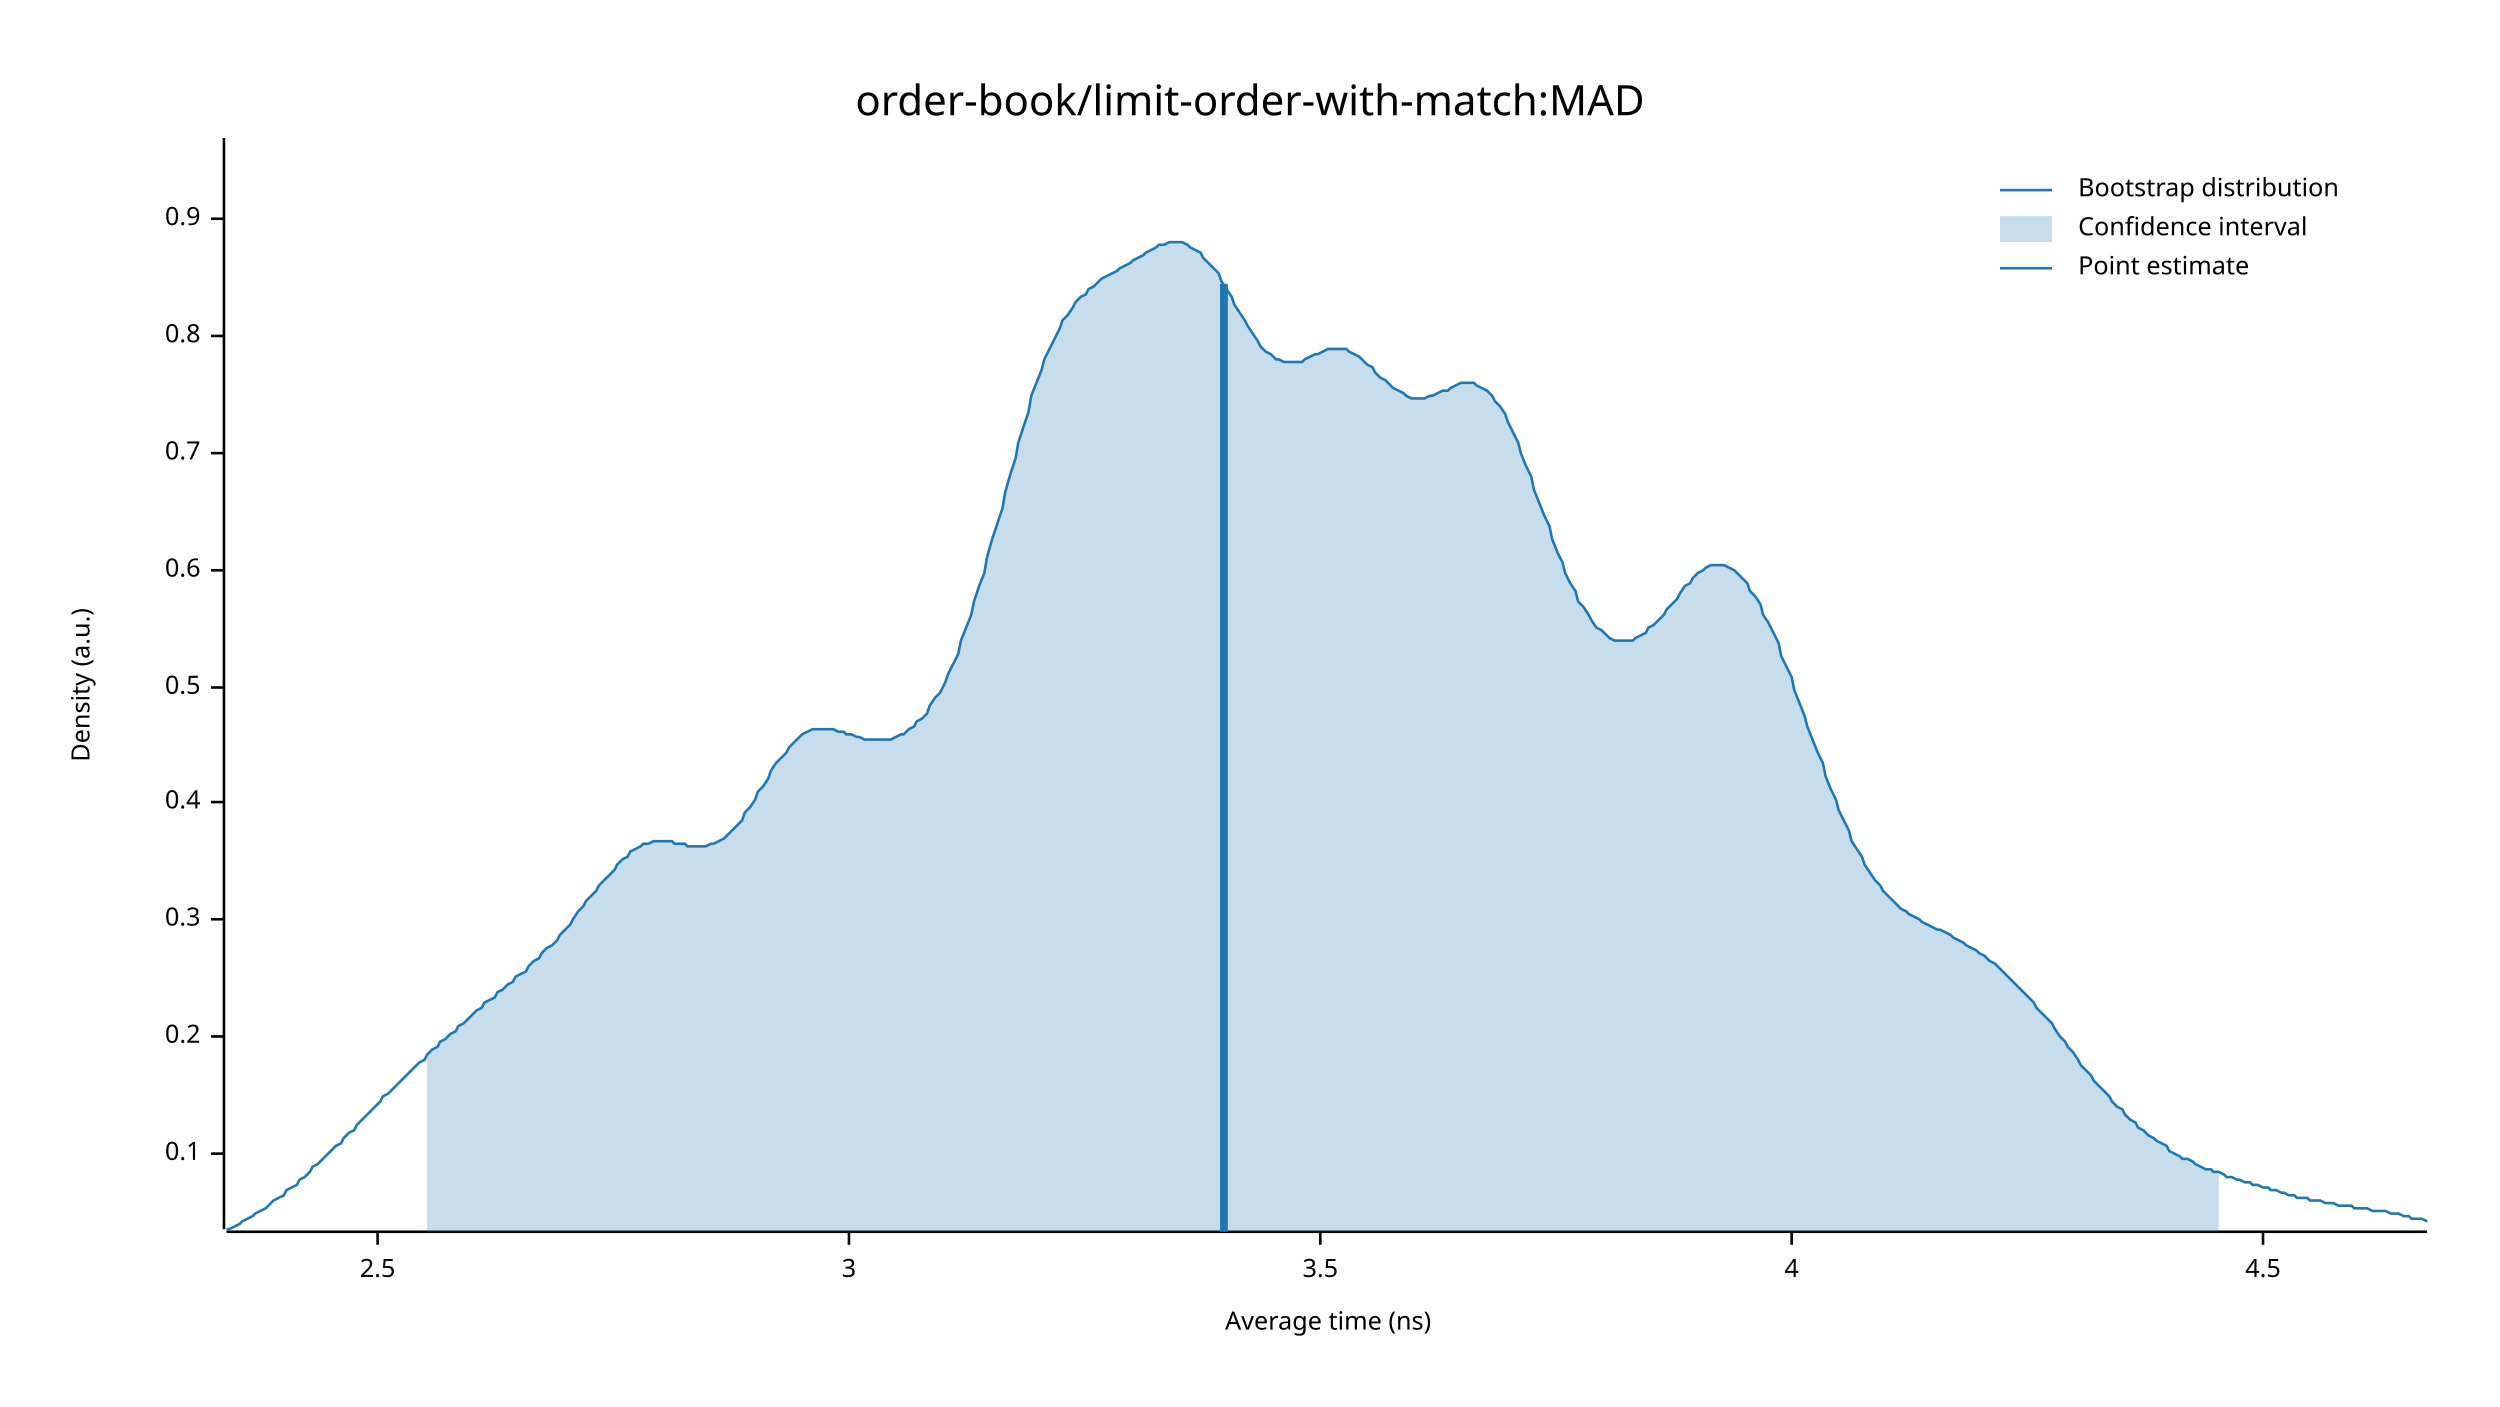
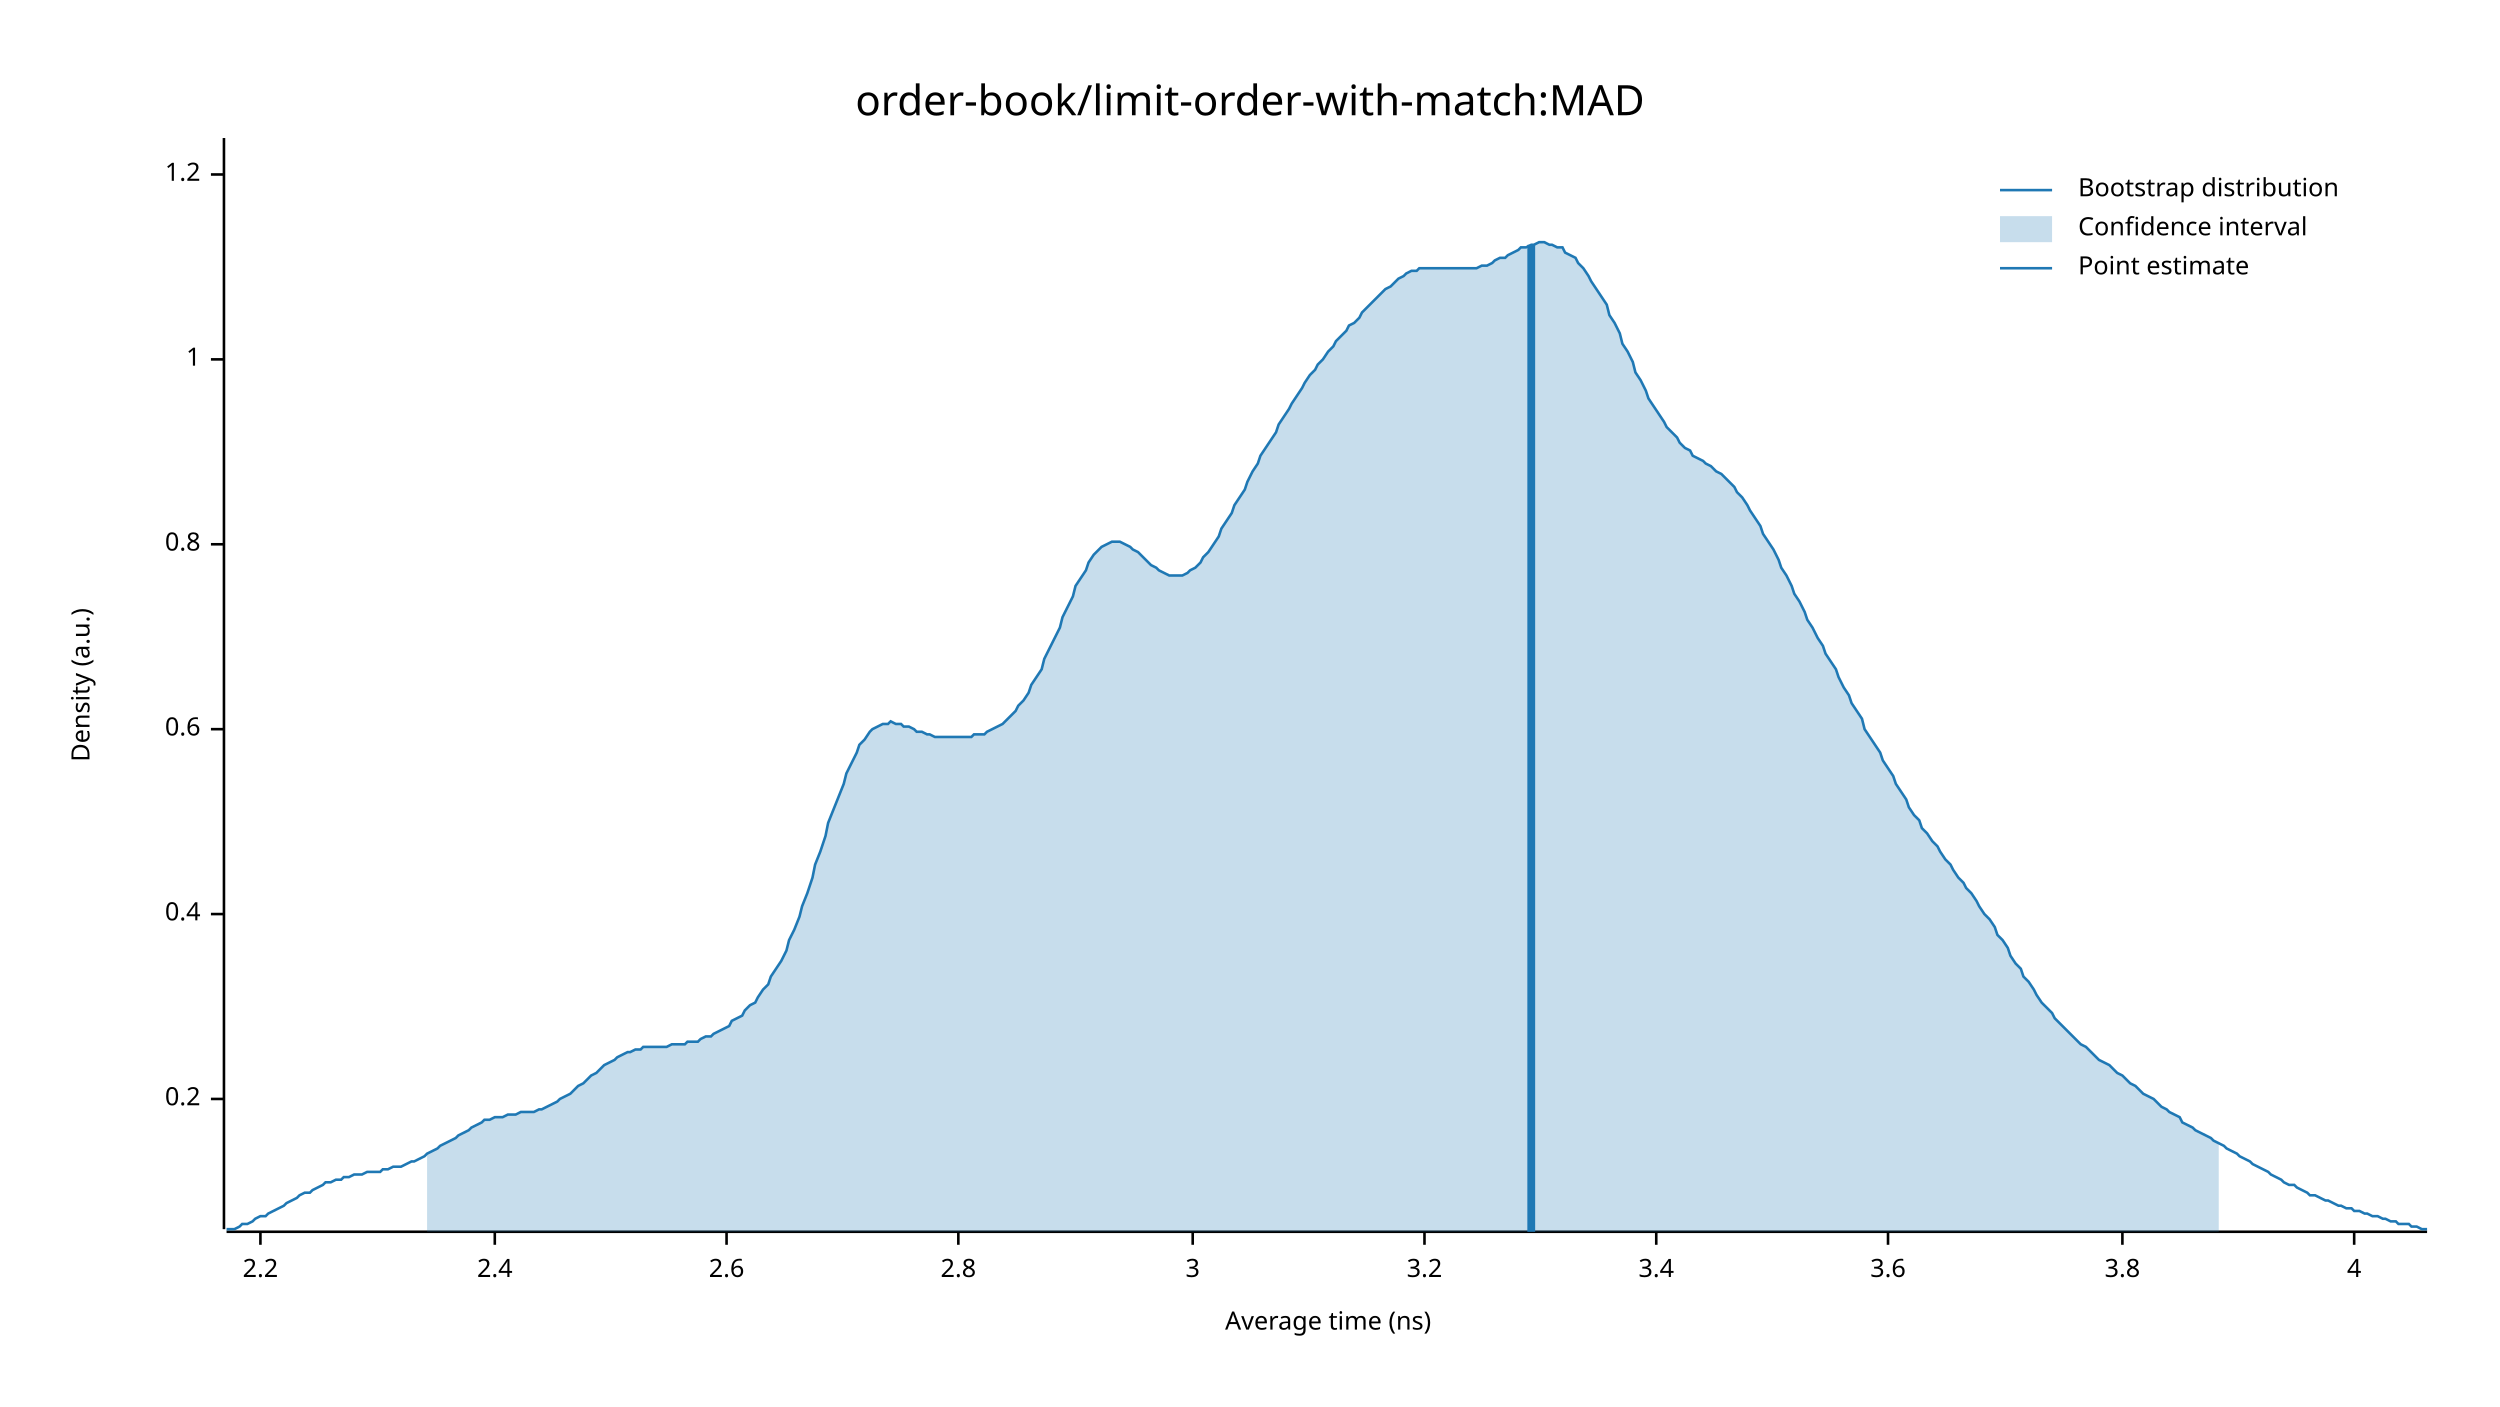
<svg xmlns="http://www.w3.org/2000/svg" width="960" height="540" viewBox="0 0 960 540">
  <text x="480" y="32" dy="0.76em" text-anchor="middle" font-family="sans-serif" font-size="16.129" opacity="1" fill="#000000">
order-book/limit-order-with-match:MAD
</text>
  <text x="27" y="263" dy="0.76em" text-anchor="middle" font-family="sans-serif" font-size="9.677" opacity="1" fill="#000000" transform="rotate(270, 27, 263)">
Density (a.u.)
</text>
  <text x="510" y="513" dy="-0.5ex" text-anchor="middle" font-family="sans-serif" font-size="9.677" opacity="1" fill="#000000">
Average time (ns)
</text>
  <polyline fill="none" opacity="1" stroke="#000000" stroke-width="1" points="86,53 86,472 " />
-   <text x="77" y="443" dy="0.5ex" text-anchor="end" font-family="sans-serif" font-size="9.677" opacity="1" fill="#000000">
- 0.1
- </text>
-   <polyline fill="none" opacity="1" stroke="#000000" stroke-width="1" points="81,443 86,443 " />
-   <text x="77" y="398" dy="0.5ex" text-anchor="end" font-family="sans-serif" font-size="9.677" opacity="1" fill="#000000">
+   <text x="77" y="422" dy="0.5ex" text-anchor="end" font-family="sans-serif" font-size="9.677" opacity="1" fill="#000000">
0.2
</text>
-   <polyline fill="none" opacity="1" stroke="#000000" stroke-width="1" points="81,398 86,398 " />
-   <text x="77" y="353" dy="0.5ex" text-anchor="end" font-family="sans-serif" font-size="9.677" opacity="1" fill="#000000">
- 0.3
- </text>
-   <polyline fill="none" opacity="1" stroke="#000000" stroke-width="1" points="81,353 86,353 " />
-   <text x="77" y="308" dy="0.5ex" text-anchor="end" font-family="sans-serif" font-size="9.677" opacity="1" fill="#000000">
+   <polyline fill="none" opacity="1" stroke="#000000" stroke-width="1" points="81,422 86,422 " />
+   <text x="77" y="351" dy="0.5ex" text-anchor="end" font-family="sans-serif" font-size="9.677" opacity="1" fill="#000000">
0.4
</text>
-   <polyline fill="none" opacity="1" stroke="#000000" stroke-width="1" points="81,308 86,308 " />
-   <text x="77" y="264" dy="0.5ex" text-anchor="end" font-family="sans-serif" font-size="9.677" opacity="1" fill="#000000">
- 0.5
- </text>
-   <polyline fill="none" opacity="1" stroke="#000000" stroke-width="1" points="81,264 86,264 " />
-   <text x="77" y="219" dy="0.5ex" text-anchor="end" font-family="sans-serif" font-size="9.677" opacity="1" fill="#000000">
+   <polyline fill="none" opacity="1" stroke="#000000" stroke-width="1" points="81,351 86,351 " />
+   <text x="77" y="280" dy="0.5ex" text-anchor="end" font-family="sans-serif" font-size="9.677" opacity="1" fill="#000000">
0.6
</text>
-   <polyline fill="none" opacity="1" stroke="#000000" stroke-width="1" points="81,219 86,219 " />
-   <text x="77" y="174" dy="0.5ex" text-anchor="end" font-family="sans-serif" font-size="9.677" opacity="1" fill="#000000">
- 0.7
- </text>
-   <polyline fill="none" opacity="1" stroke="#000000" stroke-width="1" points="81,174 86,174 " />
-   <text x="77" y="129" dy="0.5ex" text-anchor="end" font-family="sans-serif" font-size="9.677" opacity="1" fill="#000000">
+   <polyline fill="none" opacity="1" stroke="#000000" stroke-width="1" points="81,280 86,280 " />
+   <text x="77" y="209" dy="0.5ex" text-anchor="end" font-family="sans-serif" font-size="9.677" opacity="1" fill="#000000">
0.8
</text>
-   <polyline fill="none" opacity="1" stroke="#000000" stroke-width="1" points="81,129 86,129 " />
-   <text x="77" y="84" dy="0.5ex" text-anchor="end" font-family="sans-serif" font-size="9.677" opacity="1" fill="#000000">
- 0.9
+   <polyline fill="none" opacity="1" stroke="#000000" stroke-width="1" points="81,209 86,209 " />
+   <text x="77" y="138" dy="0.5ex" text-anchor="end" font-family="sans-serif" font-size="9.677" opacity="1" fill="#000000">
+ 1
</text>
-   <polyline fill="none" opacity="1" stroke="#000000" stroke-width="1" points="81,84 86,84 " />
+   <polyline fill="none" opacity="1" stroke="#000000" stroke-width="1" points="81,138 86,138 " />
+   <text x="77" y="67" dy="0.5ex" text-anchor="end" font-family="sans-serif" font-size="9.677" opacity="1" fill="#000000">
+ 1.2
+ </text>
+   <polyline fill="none" opacity="1" stroke="#000000" stroke-width="1" points="81,67 86,67 " />
  <polyline fill="none" opacity="1" stroke="#000000" stroke-width="1" points="87,473 932,473 " />
-   <text x="145" y="483" dy="0.76em" text-anchor="middle" font-family="sans-serif" font-size="9.677" opacity="1" fill="#000000">
- 2.5
+   <text x="100" y="483" dy="0.76em" text-anchor="middle" font-family="sans-serif" font-size="9.677" opacity="1" fill="#000000">
+ 2.2
</text>
-   <polyline fill="none" opacity="1" stroke="#000000" stroke-width="1" points="145,473 145,478 " />
-   <text x="326" y="483" dy="0.76em" text-anchor="middle" font-family="sans-serif" font-size="9.677" opacity="1" fill="#000000">
+   <polyline fill="none" opacity="1" stroke="#000000" stroke-width="1" points="100,473 100,478 " />
+   <text x="190" y="483" dy="0.76em" text-anchor="middle" font-family="sans-serif" font-size="9.677" opacity="1" fill="#000000">
+ 2.4
+ </text>
+   <polyline fill="none" opacity="1" stroke="#000000" stroke-width="1" points="190,473 190,478 " />
+   <text x="279" y="483" dy="0.76em" text-anchor="middle" font-family="sans-serif" font-size="9.677" opacity="1" fill="#000000">
+ 2.6
+ </text>
+   <polyline fill="none" opacity="1" stroke="#000000" stroke-width="1" points="279,473 279,478 " />
+   <text x="368" y="483" dy="0.76em" text-anchor="middle" font-family="sans-serif" font-size="9.677" opacity="1" fill="#000000">
+ 2.8
+ </text>
+   <polyline fill="none" opacity="1" stroke="#000000" stroke-width="1" points="368,473 368,478 " />
+   <text x="458" y="483" dy="0.76em" text-anchor="middle" font-family="sans-serif" font-size="9.677" opacity="1" fill="#000000">
3
</text>
-   <polyline fill="none" opacity="1" stroke="#000000" stroke-width="1" points="326,473 326,478 " />
-   <text x="507" y="483" dy="0.76em" text-anchor="middle" font-family="sans-serif" font-size="9.677" opacity="1" fill="#000000">
- 3.5
+   <polyline fill="none" opacity="1" stroke="#000000" stroke-width="1" points="458,473 458,478 " />
+   <text x="547" y="483" dy="0.76em" text-anchor="middle" font-family="sans-serif" font-size="9.677" opacity="1" fill="#000000">
+ 3.2
</text>
-   <polyline fill="none" opacity="1" stroke="#000000" stroke-width="1" points="507,473 507,478 " />
-   <text x="688" y="483" dy="0.76em" text-anchor="middle" font-family="sans-serif" font-size="9.677" opacity="1" fill="#000000">
+   <polyline fill="none" opacity="1" stroke="#000000" stroke-width="1" points="547,473 547,478 " />
+   <text x="636" y="483" dy="0.76em" text-anchor="middle" font-family="sans-serif" font-size="9.677" opacity="1" fill="#000000">
+ 3.4
+ </text>
+   <polyline fill="none" opacity="1" stroke="#000000" stroke-width="1" points="636,473 636,478 " />
+   <text x="725" y="483" dy="0.76em" text-anchor="middle" font-family="sans-serif" font-size="9.677" opacity="1" fill="#000000">
+ 3.6
+ </text>
+   <polyline fill="none" opacity="1" stroke="#000000" stroke-width="1" points="725,473 725,478 " />
+   <text x="815" y="483" dy="0.76em" text-anchor="middle" font-family="sans-serif" font-size="9.677" opacity="1" fill="#000000">
+ 3.8
+ </text>
+   <polyline fill="none" opacity="1" stroke="#000000" stroke-width="1" points="815,473 815,478 " />
+   <text x="904" y="483" dy="0.76em" text-anchor="middle" font-family="sans-serif" font-size="9.677" opacity="1" fill="#000000">
4
</text>
-   <polyline fill="none" opacity="1" stroke="#000000" stroke-width="1" points="688,473 688,478 " />
-   <text x="869" y="483" dy="0.76em" text-anchor="middle" font-family="sans-serif" font-size="9.677" opacity="1" fill="#000000">
- 4.5
- </text>
-   <polyline fill="none" opacity="1" stroke="#000000" stroke-width="1" points="869,473 869,478 " />
-   <polyline fill="none" opacity="1" stroke="#1F78B4" stroke-width="1" points="87,472 88,472 90,471 92,470 93,469 95,468 97,467 98,466 100,465 102,464 103,463 105,461 107,460 109,459 110,457 112,456 114,455 115,453 117,452 119,450 120,448 122,447 124,445 125,444 127,442 129,440 131,439 132,437 134,435 136,434 137,432 139,430 141,428 142,427 144,425 146,423 147,421 149,420 151,418 153,416 154,415 156,413 158,411 159,410 161,408 163,407 164,405 166,403 168,402 169,400 171,399 173,397 175,396 176,394 178,393 180,391 181,390 183,388 185,387 186,385 188,384 190,383 191,381 193,380 195,378 197,377 198,375 200,374 202,373 203,371 205,369 207,368 208,366 210,364 212,363 214,361 215,359 217,357 219,355 220,353 222,350 224,348 225,346 227,344 229,342 230,340 232,338 234,336 236,334 237,332 239,330 241,329 242,327 244,326 246,325 247,324 249,324 251,323 252,323 254,323 256,323 258,323 259,324 261,324 263,324 264,325 266,325 268,325 269,325 271,325 273,324 274,324 276,323 278,322 280,320 281,319 283,317 285,315 286,312 288,310 290,307 291,304 293,302 295,299 296,296 298,293 300,291 302,289 303,287 305,285 307,283 308,282 310,281 312,280 313,280 315,280 317,280 318,280 320,280 322,281 324,281 325,282 327,282 329,283 330,283 332,284 334,284 335,284 337,284 339,284 341,284 342,284 344,283 346,282 347,282 349,280 351,279 352,277 354,276 356,274 357,271 359,268 361,266 363,262 364,259 366,255 368,251 369,246 371,241 373,236 374,231 376,225 378,220 379,214 381,207 383,201 385,195 386,189 388,182 390,176 391,170 393,164 395,158 396,152 398,147 400,142 401,138 403,134 405,130 407,126 408,123 410,121 412,118 413,116 415,114 417,113 418,111 420,110 422,108 423,107 425,106 427,105 429,104 430,103 432,102 434,101 435,100 437,99 439,98 440,97 442,96 444,95 445,94 447,94 449,93 451,93 452,93 454,93 456,94 457,95 459,96 461,97 462,99 464,101 466,103 468,105 469,108 471,111 473,114 474,117 476,120 478,123 479,125 481,128 483,131 484,133 486,135 488,136 490,138 491,138 493,139 495,139 496,139 498,139 500,139 501,138 503,137 505,136 506,136 508,135 510,134 512,134 513,134 515,134 517,134 518,135 520,136 522,137 523,138 525,140 527,141 528,143 530,145 532,146 534,148 535,149 537,150 539,151 540,152 542,153 544,153 545,153 547,153 549,152 550,152 552,151 554,150 556,150 557,149 559,148 561,147 562,147 564,147 566,147 567,148 569,149 571,150 573,152 574,154 576,156 578,159 579,162 581,166 583,170 584,174 586,179 588,183 589,188 591,193 593,198 595,202 596,207 598,212 600,216 601,220 603,224 605,227 606,231 608,233 610,236 611,238 613,241 615,242 617,244 618,245 620,246 622,246 623,246 625,246 627,246 628,245 630,244 632,243 633,241 635,240 637,238 639,236 640,234 642,232 644,230 645,228 647,225 649,224 650,222 652,220 654,219 655,218 657,217 659,217 661,217 662,217 664,218 666,219 667,220 669,222 671,224 672,227 674,229 676,232 677,236 679,239 681,243 683,247 684,252 686,256 688,260 689,265 691,270 693,275 694,279 696,284 698,289 700,293 701,298 703,303 705,307 706,311 708,315 710,319 711,323 713,326 715,329 716,332 718,335 720,338 722,340 723,342 725,344 727,346 728,347 730,349 732,350 733,351 735,352 737,353 738,354 740,355 742,356 744,357 745,357 747,358 749,359 750,360 752,361 754,362 755,363 757,364 759,365 760,366 762,367 764,369 766,370 767,371 769,373 771,375 772,376 774,378 776,380 777,381 779,383 781,385 782,387 784,389 786,391 788,393 789,395 791,398 793,400 794,402 796,404 798,407 799,409 801,411 803,413 804,415 806,417 808,419 810,421 811,423 813,425 815,426 816,428 818,430 820,431 821,433 823,434 825,436 827,437 828,438 830,439 832,440 833,442 835,443 837,444 838,445 840,445 842,446 843,447 845,448 847,449 849,449 850,450 852,450 854,451 855,452 857,452 859,453 860,453 862,454 864,454 865,455 867,455 869,456 871,456 872,457 874,457 876,458 877,458 879,459 881,459 882,460 884,460 886,460 887,461 889,461 891,461 893,462 894,462 896,462 898,463 899,463 901,463 903,463 904,464 906,464 908,464 909,464 911,465 913,465 915,465 916,465 918,466 920,466 921,466 923,467 925,467 926,468 928,468 930,468 932,469 " />
-   <polygon opacity="0.25" fill="#1F78B4" points="164,405 166,403 168,402 169,400 171,399 173,397 175,396 176,394 178,393 180,391 181,390 183,388 185,387 186,385 188,384 190,383 191,381 193,380 195,378 197,377 198,375 200,374 202,373 203,371 205,369 207,368 208,366 210,364 212,363 214,361 215,359 217,357 219,355 220,353 222,350 224,348 225,346 227,344 229,342 230,340 232,338 234,336 236,334 237,332 239,330 241,329 242,327 244,326 246,325 247,324 249,324 251,323 252,323 254,323 256,323 258,323 259,324 261,324 263,324 264,325 266,325 268,325 269,325 271,325 273,324 274,324 276,323 278,322 280,320 281,319 283,317 285,315 286,312 288,310 290,307 291,304 293,302 295,299 296,296 298,293 300,291 302,289 303,287 305,285 307,283 308,282 310,281 312,280 313,280 315,280 317,280 318,280 320,280 322,281 324,281 325,282 327,282 329,283 330,283 332,284 334,284 335,284 337,284 339,284 341,284 342,284 344,283 346,282 347,282 349,280 351,279 352,277 354,276 356,274 357,271 359,268 361,266 363,262 364,259 366,255 368,251 369,246 371,241 373,236 374,231 376,225 378,220 379,214 381,207 383,201 385,195 386,189 388,182 390,176 391,170 393,164 395,158 396,152 398,147 400,142 401,138 403,134 405,130 407,126 408,123 410,121 412,118 413,116 415,114 417,113 418,111 420,110 422,108 423,107 425,106 427,105 429,104 430,103 432,102 434,101 435,100 437,99 439,98 440,97 442,96 444,95 445,94 447,94 449,93 451,93 452,93 454,93 456,94 457,95 459,96 461,97 462,99 464,101 466,103 468,105 469,108 471,111 473,114 474,117 476,120 478,123 479,125 481,128 483,131 484,133 486,135 488,136 490,138 491,138 493,139 495,139 496,139 498,139 500,139 501,138 503,137 505,136 506,136 508,135 510,134 512,134 513,134 515,134 517,134 518,135 520,136 522,137 523,138 525,140 527,141 528,143 530,145 532,146 534,148 535,149 537,150 539,151 540,152 542,153 544,153 545,153 547,153 549,152 550,152 552,151 554,150 556,150 557,149 559,148 561,147 562,147 564,147 566,147 567,148 569,149 571,150 573,152 574,154 576,156 578,159 579,162 581,166 583,170 584,174 586,179 588,183 589,188 591,193 593,198 595,202 596,207 598,212 600,216 601,220 603,224 605,227 606,231 608,233 610,236 611,238 613,241 615,242 617,244 618,245 620,246 622,246 623,246 625,246 627,246 628,245 630,244 632,243 633,241 635,240 637,238 639,236 640,234 642,232 644,230 645,228 647,225 649,224 650,222 652,220 654,219 655,218 657,217 659,217 661,217 662,217 664,218 666,219 667,220 669,222 671,224 672,227 674,229 676,232 677,236 679,239 681,243 683,247 684,252 686,256 688,260 689,265 691,270 693,275 694,279 696,284 698,289 700,293 701,298 703,303 705,307 706,311 708,315 710,319 711,323 713,326 715,329 716,332 718,335 720,338 722,340 723,342 725,344 727,346 728,347 730,349 732,350 733,351 735,352 737,353 738,354 740,355 742,356 744,357 745,357 747,358 749,359 750,360 752,361 754,362 755,363 757,364 759,365 760,366 762,367 764,369 766,370 767,371 769,373 771,375 772,376 774,378 776,380 777,381 779,383 781,385 782,387 784,389 786,391 788,393 789,395 791,398 793,400 794,402 796,404 798,407 799,409 801,411 803,413 804,415 806,417 808,419 810,421 811,423 813,425 815,426 816,428 818,430 820,431 821,433 823,434 825,436 827,437 828,438 830,439 832,440 833,442 835,443 837,444 838,445 840,445 842,446 843,447 845,448 847,449 849,449 850,450 852,450 852,473 164,473 " />
-   <polyline fill="none" opacity="1" stroke="#1F78B4" stroke-width="3" points="470,473 470,109 " />
+   <polyline fill="none" opacity="1" stroke="#000000" stroke-width="1" points="904,473 904,478 " />
+   <polyline fill="none" opacity="1" stroke="#1F78B4" stroke-width="1" points="87,472 88,472 90,472 92,471 93,470 95,470 97,469 98,468 100,467 102,467 103,466 105,465 107,464 109,463 110,462 112,461 114,460 115,459 117,458 119,458 120,457 122,456 124,455 125,454 127,454 129,453 131,453 132,452 134,452 136,451 137,451 139,451 141,450 142,450 144,450 146,450 147,449 149,449 151,448 153,448 154,448 156,447 158,446 159,446 161,445 163,444 164,443 166,442 168,441 169,440 171,439 173,438 175,437 176,436 178,435 180,434 181,433 183,432 185,431 186,430 188,430 190,429 191,429 193,429 195,428 197,428 198,428 200,427 202,427 203,427 205,427 207,426 208,426 210,425 212,424 214,423 215,422 217,421 219,420 220,419 222,417 224,416 225,415 227,413 229,412 230,411 232,409 234,408 236,407 237,406 239,405 241,404 242,404 244,403 246,403 247,402 249,402 251,402 252,402 254,402 256,402 258,401 259,401 261,401 263,401 264,400 266,400 268,400 269,399 271,398 273,398 274,397 276,396 278,395 280,394 281,392 283,391 285,390 286,388 288,386 290,385 291,383 293,380 295,378 296,375 298,372 300,369 302,365 303,361 305,357 307,352 308,348 310,343 312,337 313,332 315,327 317,321 318,316 320,311 322,306 324,301 325,297 327,293 329,289 330,286 332,284 334,281 335,280 337,279 339,278 341,278 342,277 344,278 346,278 347,279 349,279 351,280 352,281 354,281 356,282 357,282 359,283 361,283 363,283 364,283 366,283 368,283 369,283 371,283 373,283 374,282 376,282 378,282 379,281 381,280 383,279 385,278 386,277 388,275 390,273 391,271 393,269 395,266 396,263 398,260 400,257 401,253 403,249 405,245 407,241 408,237 410,233 412,229 413,225 415,222 417,219 418,216 420,213 422,211 423,210 425,209 427,208 429,208 430,208 432,209 434,210 435,211 437,212 439,214 440,215 442,217 444,218 445,219 447,220 449,221 451,221 452,221 454,221 456,220 457,219 459,218 461,216 462,214 464,212 466,209 468,206 469,203 471,200 473,197 474,194 476,191 478,188 479,185 481,181 483,178 484,175 486,172 488,169 490,166 491,163 493,160 495,157 496,155 498,152 500,149 501,147 503,144 505,142 506,140 508,138 510,135 512,133 513,131 515,129 517,127 518,125 520,124 522,122 523,120 525,118 527,116 528,115 530,113 532,111 534,110 535,109 537,107 539,106 540,105 542,104 544,104 545,103 547,103 549,103 550,103 552,103 554,103 556,103 557,103 559,103 561,103 562,103 564,103 566,103 567,103 569,102 571,102 573,101 574,100 576,99 578,99 579,98 581,97 583,96 584,95 586,95 588,94 589,94 591,93 593,93 595,94 596,94 598,95 600,95 601,97 603,98 605,99 606,101 608,103 610,106 611,108 613,111 615,114 617,117 618,121 620,124 622,128 623,132 625,135 627,139 628,143 630,146 632,150 633,153 635,156 637,159 639,162 640,164 642,166 644,168 645,170 647,172 649,173 650,175 652,176 654,177 655,178 657,179 659,181 661,182 662,183 664,185 666,187 667,189 669,191 671,194 672,196 674,199 676,202 677,205 679,208 681,211 683,215 684,218 686,221 688,225 689,228 691,231 693,235 694,238 696,241 698,245 700,248 701,251 703,254 705,257 706,260 708,264 710,267 711,270 713,273 715,276 716,280 718,283 720,286 722,289 723,292 725,295 727,298 728,301 730,304 732,307 733,310 735,313 737,315 738,318 740,320 742,323 744,325 745,327 747,330 749,332 750,334 752,337 754,339 755,341 757,343 759,346 760,348 762,351 764,353 766,356 767,359 769,361 771,364 772,367 774,370 776,372 777,375 779,377 781,380 782,382 784,385 786,387 788,389 789,391 791,393 793,395 794,396 796,398 798,400 799,401 801,402 803,404 804,405 806,407 808,408 810,409 811,410 813,412 815,413 816,414 818,416 820,417 821,418 823,420 825,421 827,422 828,423 830,425 832,426 833,427 835,428 837,429 838,431 840,432 842,433 843,434 845,435 847,436 849,437 850,438 852,439 854,440 855,441 857,442 859,443 860,444 862,445 864,446 865,447 867,448 869,449 871,450 872,451 874,452 876,453 877,454 879,455 881,455 882,456 884,457 886,458 887,459 889,459 891,460 893,461 894,461 896,462 898,463 899,463 901,464 903,464 904,465 906,465 908,466 909,466 911,467 913,467 915,468 916,468 918,469 920,469 921,470 923,470 925,470 926,471 928,471 930,472 932,472 " />
+   <polygon opacity="0.25" fill="#1F78B4" points="164,443 166,442 168,441 169,440 171,439 173,438 175,437 176,436 178,435 180,434 181,433 183,432 185,431 186,430 188,430 190,429 191,429 193,429 195,428 197,428 198,428 200,427 202,427 203,427 205,427 207,426 208,426 210,425 212,424 214,423 215,422 217,421 219,420 220,419 222,417 224,416 225,415 227,413 229,412 230,411 232,409 234,408 236,407 237,406 239,405 241,404 242,404 244,403 246,403 247,402 249,402 251,402 252,402 254,402 256,402 258,401 259,401 261,401 263,401 264,400 266,400 268,400 269,399 271,398 273,398 274,397 276,396 278,395 280,394 281,392 283,391 285,390 286,388 288,386 290,385 291,383 293,380 295,378 296,375 298,372 300,369 302,365 303,361 305,357 307,352 308,348 310,343 312,337 313,332 315,327 317,321 318,316 320,311 322,306 324,301 325,297 327,293 329,289 330,286 332,284 334,281 335,280 337,279 339,278 341,278 342,277 344,278 346,278 347,279 349,279 351,280 352,281 354,281 356,282 357,282 359,283 361,283 363,283 364,283 366,283 368,283 369,283 371,283 373,283 374,282 376,282 378,282 379,281 381,280 383,279 385,278 386,277 388,275 390,273 391,271 393,269 395,266 396,263 398,260 400,257 401,253 403,249 405,245 407,241 408,237 410,233 412,229 413,225 415,222 417,219 418,216 420,213 422,211 423,210 425,209 427,208 429,208 430,208 432,209 434,210 435,211 437,212 439,214 440,215 442,217 444,218 445,219 447,220 449,221 451,221 452,221 454,221 456,220 457,219 459,218 461,216 462,214 464,212 466,209 468,206 469,203 471,200 473,197 474,194 476,191 478,188 479,185 481,181 483,178 484,175 486,172 488,169 490,166 491,163 493,160 495,157 496,155 498,152 500,149 501,147 503,144 505,142 506,140 508,138 510,135 512,133 513,131 515,129 517,127 518,125 520,124 522,122 523,120 525,118 527,116 528,115 530,113 532,111 534,110 535,109 537,107 539,106 540,105 542,104 544,104 545,103 547,103 549,103 550,103 552,103 554,103 556,103 557,103 559,103 561,103 562,103 564,103 566,103 567,103 569,102 571,102 573,101 574,100 576,99 578,99 579,98 581,97 583,96 584,95 586,95 588,94 589,94 591,93 593,93 595,94 596,94 598,95 600,95 601,97 603,98 605,99 606,101 608,103 610,106 611,108 613,111 615,114 617,117 618,121 620,124 622,128 623,132 625,135 627,139 628,143 630,146 632,150 633,153 635,156 637,159 639,162 640,164 642,166 644,168 645,170 647,172 649,173 650,175 652,176 654,177 655,178 657,179 659,181 661,182 662,183 664,185 666,187 667,189 669,191 671,194 672,196 674,199 676,202 677,205 679,208 681,211 683,215 684,218 686,221 688,225 689,228 691,231 693,235 694,238 696,241 698,245 700,248 701,251 703,254 705,257 706,260 708,264 710,267 711,270 713,273 715,276 716,280 718,283 720,286 722,289 723,292 725,295 727,298 728,301 730,304 732,307 733,310 735,313 737,315 738,318 740,320 742,323 744,325 745,327 747,330 749,332 750,334 752,337 754,339 755,341 757,343 759,346 760,348 762,351 764,353 766,356 767,359 769,361 771,364 772,367 774,370 776,372 777,375 779,377 781,380 782,382 784,385 786,387 788,389 789,391 791,393 793,395 794,396 796,398 798,400 799,401 801,402 803,404 804,405 806,407 808,408 810,409 811,410 813,412 815,413 816,414 818,416 820,417 821,418 823,420 825,421 827,422 828,423 830,425 832,426 833,427 835,428 837,429 838,431 840,432 842,433 843,434 845,435 847,436 849,437 850,438 852,439 852,473 164,473 " />
+   <polyline fill="none" opacity="1" stroke="#1F78B4" stroke-width="3" points="588,473 588,94 " />
  <text x="798" y="68" dy="0.76em" text-anchor="start" font-family="sans-serif" font-size="9.677" opacity="1" fill="#000000">
Bootstrap distribution
</text>
  <text x="798" y="83" dy="0.76em" text-anchor="start" font-family="sans-serif" font-size="9.677" opacity="1" fill="#000000">
Confidence interval
</text>
  <text x="798" y="98" dy="0.76em" text-anchor="start" font-family="sans-serif" font-size="9.677" opacity="1" fill="#000000">
Point estimate
</text>
  <polyline fill="none" opacity="1" stroke="#1F78B4" stroke-width="1" points="768,73 788,73 " />
  <rect x="768" y="83" width="20" height="10" opacity="0.25" fill="#1F78B4" stroke="none" />
  <polyline fill="none" opacity="1" stroke="#1F78B4" stroke-width="1" points="768,103 788,103 " />
</svg>
